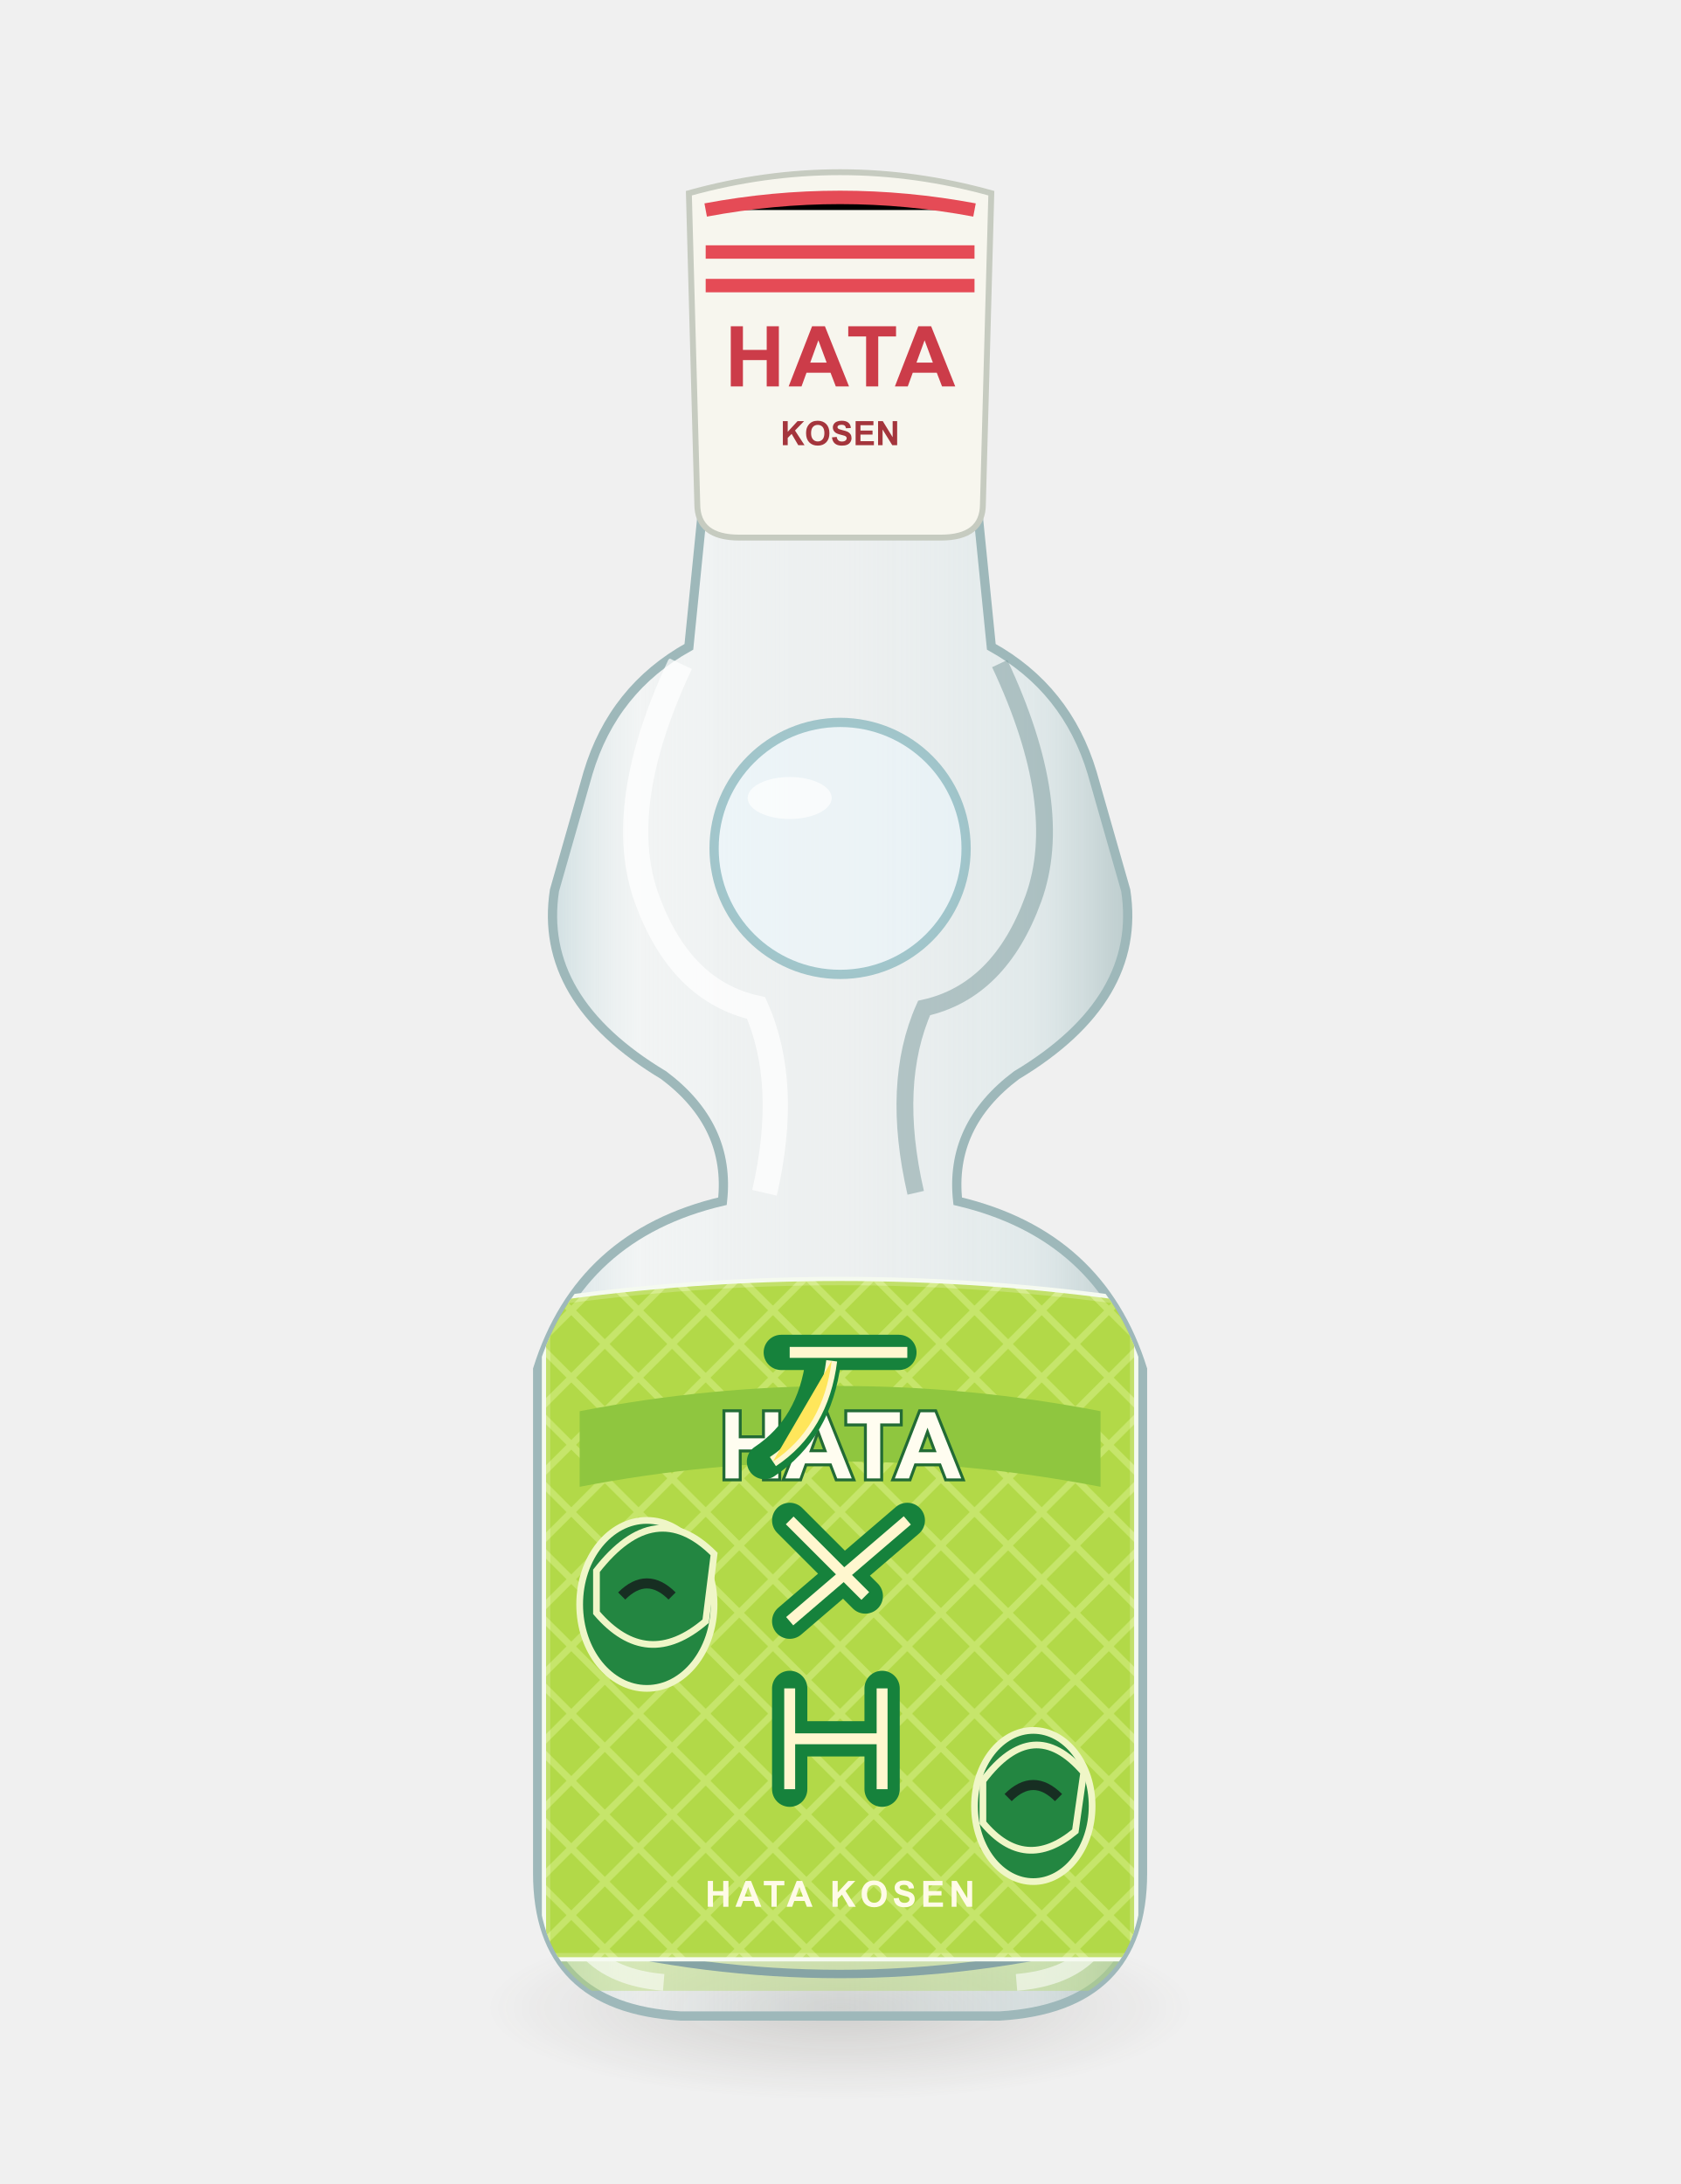
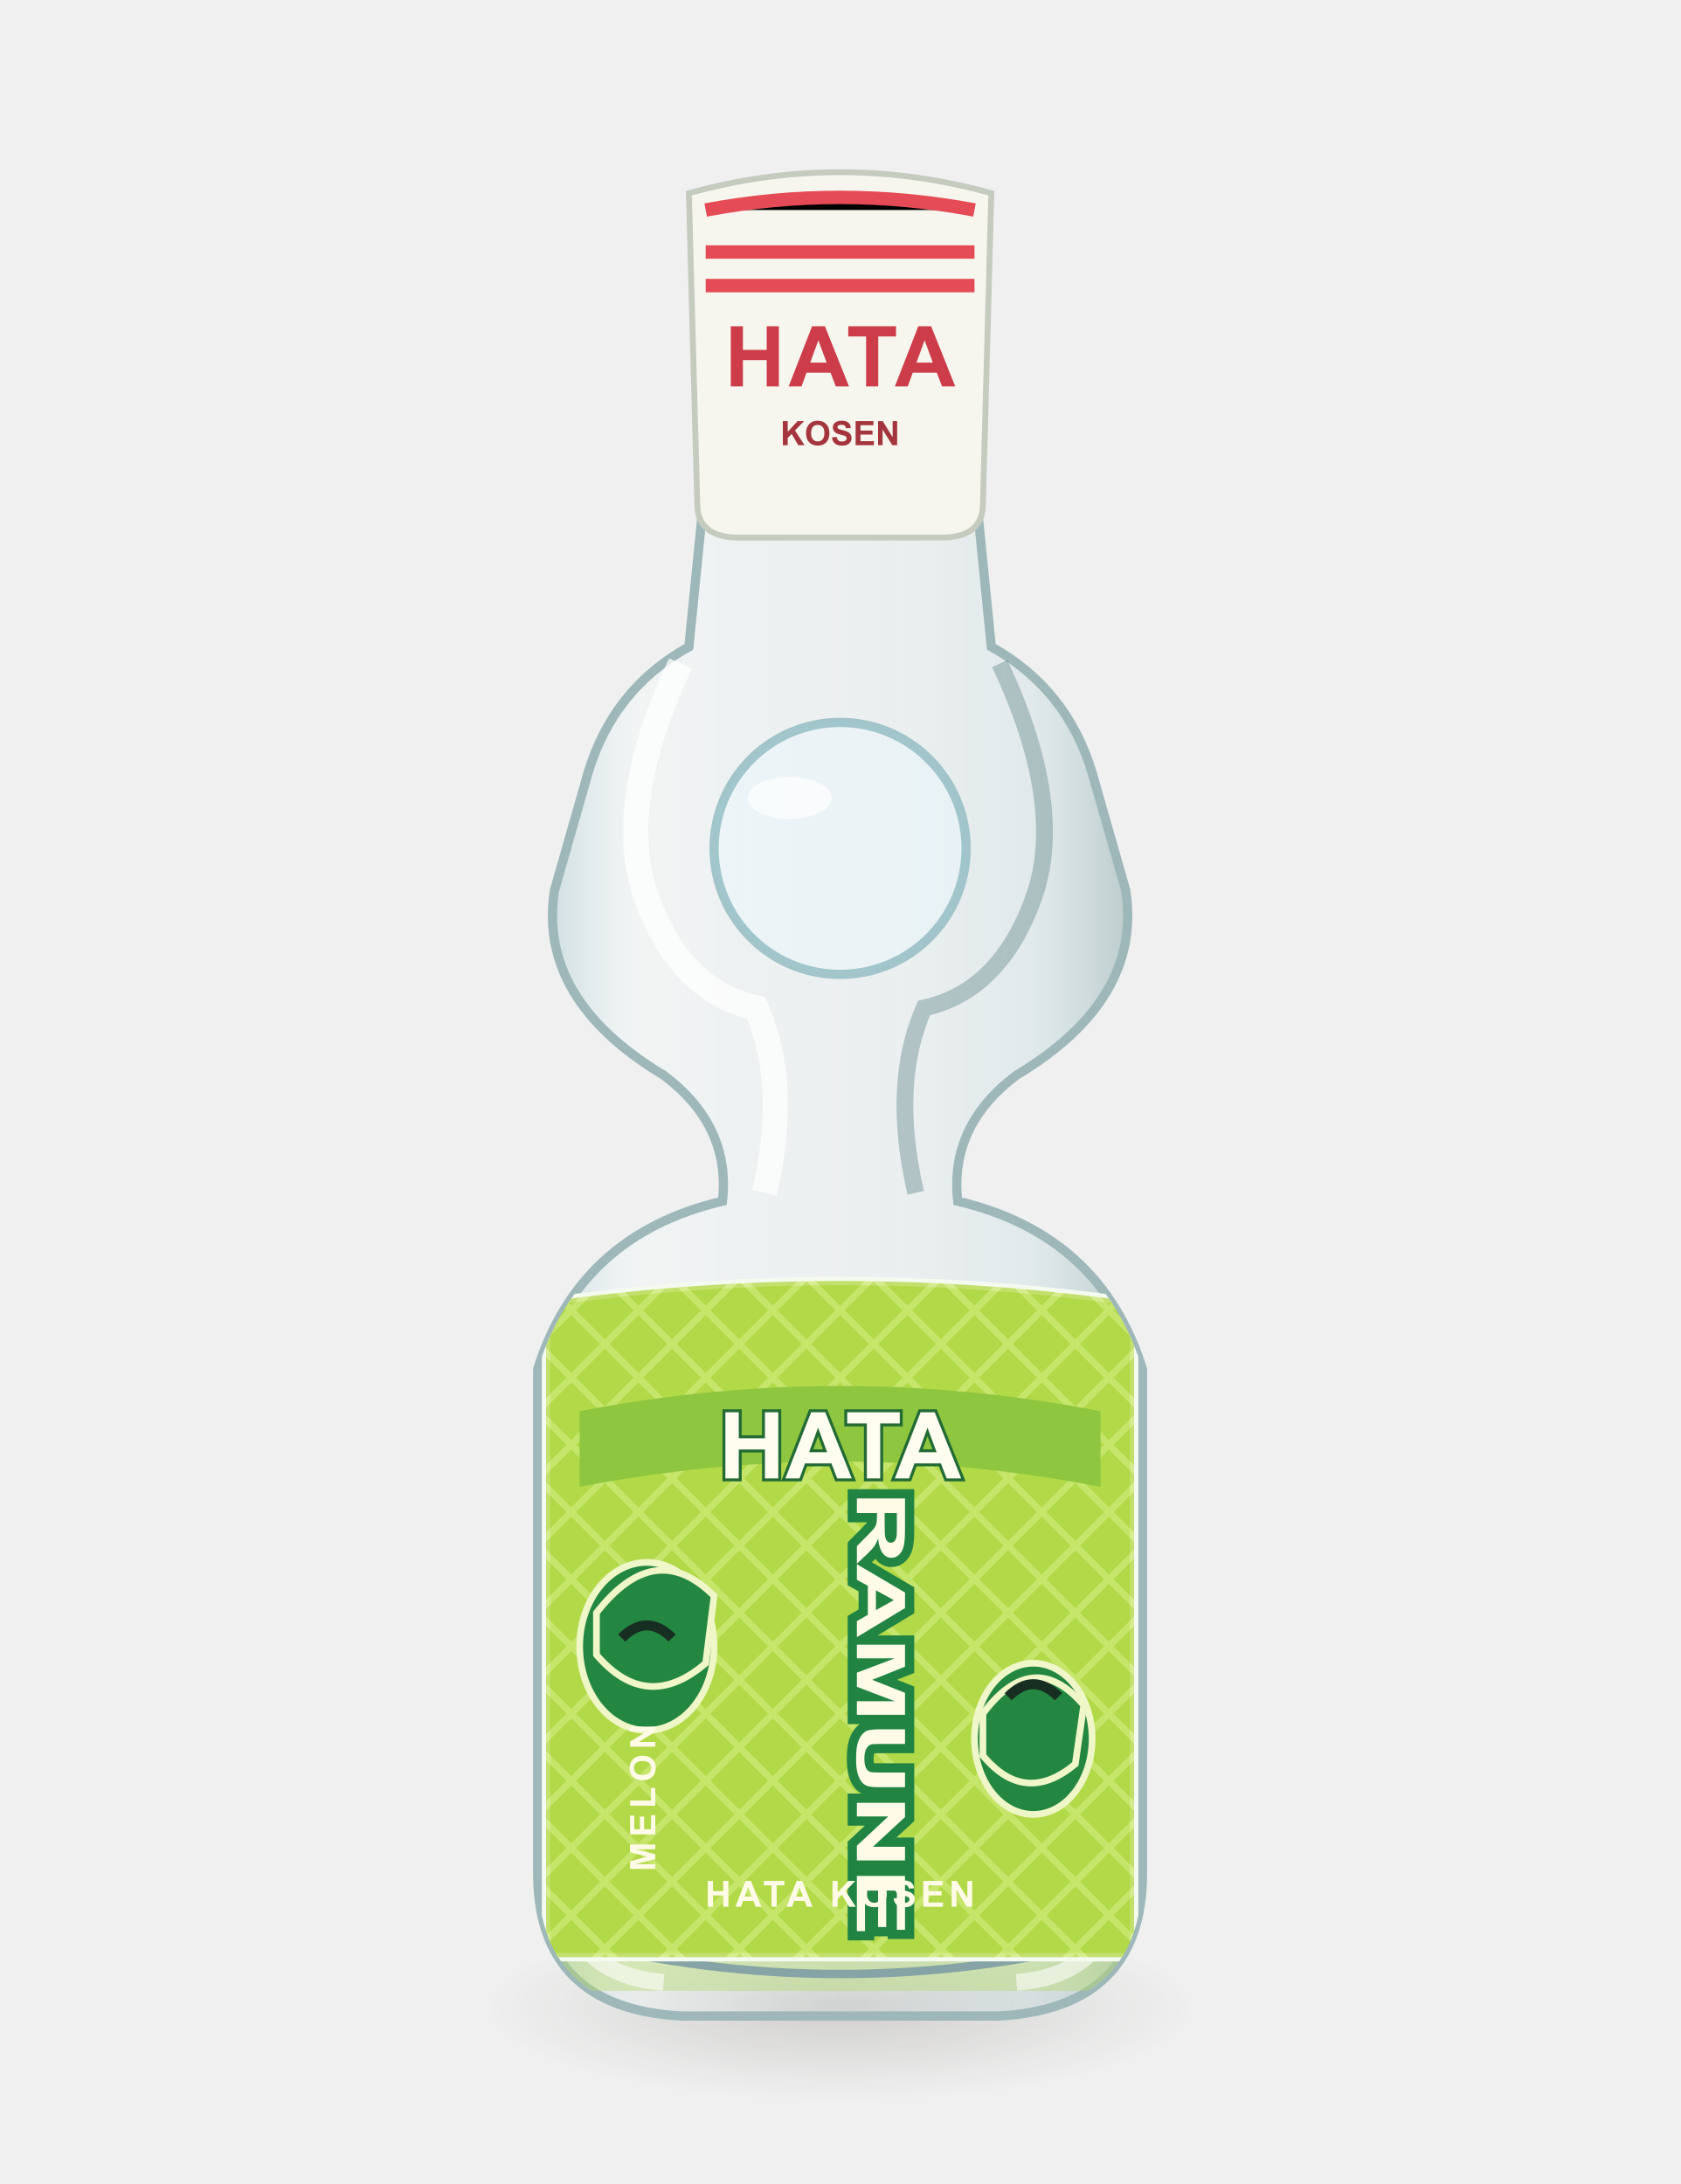
<svg xmlns="http://www.w3.org/2000/svg" width="200" height="260" viewBox="0 0 200 260">
  <defs>
    <radialGradient id="bev-ramune-melon-shadow" cx="0.5" cy="0.5" r="0.5" fx="0.5" fy="0.5">
      <stop offset="0" stop-color="#3c372d" stop-opacity="0.18" />
      <stop offset="1" stop-color="#3c372d" stop-opacity="0" />
    </radialGradient>
    <linearGradient id="bev-ramune-melon-glassbody" x1="0" y1="0" x2="1" y2="0">
      <stop offset="0" stop-color="#aecbd0" stop-opacity="0.6" />
      <stop offset="0.17" stop-color="#f8ffff" stop-opacity="0.3" />
      <stop offset="0.5" stop-color="#d8eef0" stop-opacity="0.12" />
      <stop offset="0.82" stop-color="#bad8dc" stop-opacity="0.28" />
      <stop offset="1" stop-color="#77999b" stop-opacity="0.48" />
    </linearGradient>
    <pattern id="bev-ramune-melon-greencheck" x="0" y="0" width="8" height="8" patternUnits="userSpaceOnUse">
      <path fill="#b5d94a" stroke="none" d="M 0 0 L 8 0 L 8 8 L 0 8 Z" />
      <g opacity="0.75">
        <path fill="#000000" stroke="#d7ef83" stroke-width="0.8" d="M 0 0 L 8 8 M 8 0 L 0 8" />
      </g>
    </pattern>
    <clipPath id="bev-ramune-melon-bottleclip">
      <path fill="#000000" stroke="none" d="M 84 57 L 116 57 L 118 77 Q 127 82 130 92 L 134 106 Q 136 119 121 128 Q 113 134 114 143 Q 131 147 136 163 L 136 223 Q 136 239 119 240 L 81 240 Q 64 239 64 223 L 64 163 Q 69 147 86 143 Q 87 134 79 128 Q 64 119 66 106 L 70 92 Q 73 82 82 77 Z" />
    </clipPath>
  </defs>
  <path fill="url(#bev-ramune-melon-shadow)" stroke="none" d="M 142 239 C 142 245.075 123.196 250 100 250 C 76.804 250 58 245.075 58 239 C 58 232.925 76.804 228 100 228 C 123.196 228 142 232.925 142 239 Z" />
  <path fill="url(#bev-ramune-melon-glassbody)" stroke="#9eb8ba" stroke-width="1.1" d="M 84 57 L 116 57 L 118 77 Q 127 82 130 92 L 134 106 Q 136 119 121 128 Q 113 134 114 143 Q 131 147 136 163 L 136 223 Q 136 239 119 240 L 81 240 Q 64 239 64 223 L 64 163 Q 69 147 86 143 Q 87 134 79 128 Q 64 119 66 106 L 70 92 Q 73 82 82 77 Z" />
  <g clip-path="url(#bev-ramune-melon-bottleclip)">
    <g opacity="0.42">
      <path fill="#b4db68" stroke="none" d="M 66 156 L 134 156 L 134 237 L 66 237 Z" />
    </g>
    <path fill="none" stroke="#ffffff" stroke-opacity="0.72" stroke-width="3" d="M 81 79 Q 73 96 77 107 Q 81 118 90 120 Q 94 129 91 142" />
    <path fill="none" stroke="#78999b" stroke-opacity="0.5" stroke-width="2" d="M 119 79 Q 127 96 123 107 Q 119 118 110 120 Q 106 129 109 142" />
    <path fill="#eafaff" fill-opacity="0.43" stroke="#8ebac0" stroke-opacity="0.8" stroke-width="1.1" d="M 115 101 C 115 109.284 108.284 116 100 116 C 91.716 116 85 109.284 85 101 C 85 92.716 91.716 86 100 86 C 108.284 86 115 92.716 115 101 Z" />
    <g opacity="0.68">
      <path fill="#ffffff" stroke="none" d="M 99 95 C 99 96.381 96.761 97.5 94 97.5 C 91.239 97.5 89 96.381 89 95 C 89 93.619 91.239 92.5 94 92.5 C 96.761 92.5 99 93.619 99 95 Z" />
    </g>
    <path fill="none" stroke="#ffffff" stroke-opacity="0.57" stroke-width="2" d="M 67 164 L 67 223 Q 67 235 79 236 M 133 164 L 133 223 Q 133 235 121 236" />
  </g>
  <path fill="#f7f6ee" stroke="#c6cbc0" stroke-width="0.7" d="M 82 23 Q 100 18 118 23 L 117 60 Q 117 64 112 64 L 88 64 Q 83 64 83 60 Z" />
  <path fill="#000000" stroke="#e54b56" stroke-width="1.6" d="M 84 25 Q 100 22 116 25 M 84 30 L 116 30 M 84 34 L 116 34" />
  <g>
    <path fill="#cc3c49" stroke="none" d="M 86.988 46 L 86.988 38.842 L 88.433 38.842 L 88.433 41.659 L 91.265 41.659 L 91.265 38.842 L 92.711 38.842 L 92.711 46 L 91.265 46 L 91.265 42.87 L 88.433 42.87 L 88.433 46 L 86.988 46 Z M 101.06 46 L 99.487 46 L 98.862 44.374 L 96.001 44.374 L 95.41 46 L 93.877 46 L 96.665 38.842 L 98.194 38.842 L 101.06 46 Z M 98.399 43.168 L 97.412 40.512 L 96.446 43.168 L 98.399 43.168 Z M 103.096 46 L 103.096 40.053 L 100.971 40.053 L 100.971 38.842 L 106.66 38.842 L 106.66 40.053 L 104.541 40.053 L 104.541 46 L 103.096 46 Z M 113.705 46 L 112.133 46 L 111.508 44.374 L 108.647 44.374 L 108.056 46 L 106.523 46 L 109.311 38.842 L 110.839 38.842 L 113.705 46 Z M 111.044 43.168 L 110.058 40.512 L 109.091 43.168 L 111.044 43.168 Z" />
  </g>
  <g>
    <path fill="#a4353c" stroke="none" d="M 93.187 53 L 93.187 50.137 L 93.765 50.137 L 93.765 51.408 L 94.933 50.137 L 95.71 50.137 L 94.632 51.252 L 95.769 53 L 95.02 53 L 94.233 51.656 L 93.765 52.135 L 93.765 53 L 93.187 53 Z M 95.95 51.586 Q 95.95 51.148 96.081 50.852 Q 96.179 50.633 96.348 50.459 Q 96.517 50.285 96.718 50.201 Q 96.985 50.088 97.335 50.088 Q 97.968 50.088 98.348 50.48 Q 98.728 50.873 98.728 51.572 Q 98.728 52.266 98.351 52.657 Q 97.974 53.049 97.343 53.049 Q 96.704 53.049 96.327 52.659 Q 95.95 52.27 95.95 51.586 Z M 96.546 51.566 Q 96.546 52.053 96.771 52.304 Q 96.995 52.555 97.341 52.555 Q 97.687 52.555 97.908 52.306 Q 98.13 52.057 98.13 51.559 Q 98.13 51.066 97.914 50.824 Q 97.698 50.582 97.341 50.582 Q 96.983 50.582 96.765 50.827 Q 96.546 51.072 96.546 51.566 Z M 99.032 52.068 L 99.595 52.014 Q 99.646 52.297 99.801 52.43 Q 99.956 52.562 100.22 52.562 Q 100.499 52.562 100.641 52.444 Q 100.782 52.326 100.782 52.168 Q 100.782 52.066 100.723 51.995 Q 100.663 51.924 100.515 51.871 Q 100.413 51.836 100.052 51.746 Q 99.587 51.631 99.399 51.463 Q 99.136 51.227 99.136 50.887 Q 99.136 50.668 99.26 50.478 Q 99.384 50.287 99.617 50.188 Q 99.851 50.088 100.181 50.088 Q 100.72 50.088 100.992 50.324 Q 101.265 50.561 101.278 50.955 L 100.7 50.98 Q 100.663 50.76 100.541 50.663 Q 100.419 50.566 100.175 50.566 Q 99.923 50.566 99.78 50.67 Q 99.688 50.736 99.688 50.848 Q 99.688 50.949 99.774 51.021 Q 99.884 51.113 100.306 51.213 Q 100.728 51.312 100.93 51.419 Q 101.132 51.525 101.246 51.71 Q 101.36 51.895 101.36 52.166 Q 101.36 52.412 101.224 52.627 Q 101.087 52.842 100.837 52.946 Q 100.587 53.051 100.214 53.051 Q 99.671 53.051 99.38 52.8 Q 99.089 52.549 99.032 52.068 Z M 101.847 53 L 101.847 50.137 L 103.97 50.137 L 103.97 50.621 L 102.425 50.621 L 102.425 51.256 L 103.862 51.256 L 103.862 51.738 L 102.425 51.738 L 102.425 52.518 L 104.024 52.518 L 104.024 53 L 101.847 53 Z M 104.521 53 L 104.521 50.137 L 105.083 50.137 L 106.255 52.049 L 106.255 50.137 L 106.792 50.137 L 106.792 53 L 106.212 53 L 105.058 51.133 L 105.058 53 L 104.521 53 Z" />
  </g>
  <path fill="none" stroke="#86a4a5" d="M 68 231 Q 100 239 132 231" />
  <g clip-path="url(#bev-ramune-melon-bottleclip)">
    <path fill="#a7d83f" stroke="#f5faf0" d="M 65 155 Q 100 150 135 155 L 135 233 L 65 233 Z" />
    <g opacity="0.8">
      <path fill="url(#bev-ramune-melon-greencheck)" stroke="none" d="M 65 155 Q 100 150 135 155 L 135 233 L 65 233 Z" />
    </g>
    <path fill="#8fc63f" stroke="none" d="M 69 168 Q 100 162 131 168 L 131 177 Q 100 171 69 177 Z" />
    <g>
      <path fill="#fffdf0" stroke="#226b35" stroke-width="0.7" paint-order="stroke" d="M 86.347 176 L 86.347 168.126 L 87.937 168.126 L 87.937 171.225 L 91.052 171.225 L 91.052 168.126 L 92.642 168.126 L 92.642 176 L 91.052 176 L 91.052 172.557 L 87.937 172.557 L 87.937 176 L 86.347 176 Z M 101.386 176 L 99.656 176 L 98.969 174.211 L 95.821 174.211 L 95.171 176 L 93.485 176 L 96.552 168.126 L 98.233 168.126 L 101.386 176 Z M 98.459 172.885 L 97.374 169.963 L 96.31 172.885 L 98.459 172.885 Z M 103.185 176 L 103.185 169.458 L 100.849 169.458 L 100.849 168.126 L 107.106 168.126 L 107.106 169.458 L 104.775 169.458 L 104.775 176 L 103.185 176 Z M 114.416 176 L 112.687 176 L 111.999 174.211 L 108.852 174.211 L 108.202 176 L 106.515 176 L 109.582 168.126 L 111.263 168.126 L 114.416 176 Z M 111.489 172.885 L 110.404 169.963 L 109.34 172.885 L 111.489 172.885 Z" />
    </g>
    <g>
-       <path fill="none" stroke="#16823c" stroke-width="4.2" stroke-linecap="round" stroke-linejoin="round" d="M 93 161 L 107 161 M 98 162 Q 97 170 91 174" />
-       <path fill="none" stroke="#16823c" stroke-width="4.2" stroke-linecap="round" stroke-linejoin="round" d="M 94 181 L 103 190 M 108 181 L 94 193" />
-       <path fill="none" stroke="#16823c" stroke-width="4.2" stroke-linecap="round" stroke-linejoin="round" d="M 94 201 L 94 213 M 94 207 L 105 207 M 105 201 L 105 213" />
+       <path fill="#238641" stroke="#eff6c7" stroke-width="0.8" d="M 85 196 C 85 201.523 81.418 206 77 206 C 72.582 206 69 201.523 69 196 C 69 190.477 72.582 186 77 186 C 81.418 186 85 190.477 85 196 Z" />
+       <path fill="#238641" stroke="#eff6c7" stroke-width="0.8" d="M 71 192 Q 78 183 85 190 L 84 198 Q 77 204 71 197 Z" />
+       <path fill="#238641" stroke="#eff6c7" stroke-width="0.8" d="M 130 207 C 130 211.971 126.866 216 123 216 C 119.134 216 116 211.971 116 207 C 116 202.029 119.134 198 123 198 C 126.866 198 130 202.029 130 207 Z" />
+       <path fill="#238641" stroke="#eff6c7" stroke-width="0.8" d="M 117 204 Q 123 196 129 203 L 128 210 Q 122 215 117 209 Z" />
    </g>
-     <g>
-       <path fill="#ffe65b" stroke="#fff7cf" stroke-width="1.3" paint-order="stroke" d="M 94 161 L 108 161 M 99 162 Q 98 170 92 174" />
-       <path fill="#ffe65b" stroke="#fff7cf" stroke-width="1.3" paint-order="stroke" d="M 94 181 L 103 190 M 108 181 L 94 193" />
-       <path fill="#ffe65b" stroke="#fff7cf" stroke-width="1.3" paint-order="stroke" d="M 94 201 L 94 213 M 94 207 L 105 207 M 105 201 L 105 213" />
+     <path fill="none" stroke="#172e22" stroke-width="1.2" d="M 74 195 Q 77 192 80 195 M 120 202 Q 123 199 126 202" />
+     <g transform="matrix(0 1 -1 0 306 102)">
+       <g>
+         <path fill="#fffbe7" stroke="#218443" stroke-width="2.2" paint-order="stroke" d="M 76.385 204 L 76.385 198.273 L 80.058 198.273 Q 81.444 198.273 82.072 198.428 Q 82.7 198.582 83.077 198.977 Q 83.455 199.371 83.455 199.879 Q 83.455 200.523 82.883 200.943 Q 82.311 201.363 81.173 201.473 Q 81.739 201.691 82.107 201.953 Q 82.476 202.215 83.101 202.883 L 84.156 204 L 82.069 204 L 80.807 202.754 Q 80.135 202.086 79.887 201.912 Q 79.64 201.738 79.362 201.674 Q 79.085 201.609 78.484 201.609 L 78.13 201.609 L 78.13 204 L 76.385 204 Z M 78.13 200.695 L 79.421 200.695 Q 80.677 200.695 80.99 200.625 Q 81.302 200.555 81.479 200.383 Q 81.656 200.211 81.656 199.953 Q 81.656 199.664 81.423 199.486 Q 81.19 199.309 80.766 199.262 Q 80.554 199.242 79.492 199.242 L 78.13 199.242 L 78.13 200.695 Z M 92.895 204 L 90.997 204 L 90.242 202.699 L 86.786 202.699 L 86.073 204 L 84.221 204 L 87.588 198.273 L 89.434 198.273 L 92.895 204 Z M 89.682 201.734 L 88.491 199.609 L 87.323 201.734 L 89.682 201.734 Z M 93.798 204 L 93.798 198.273 L 96.41 198.273 L 97.978 202.18 L 99.529 198.273 L 102.147 198.273 L 102.147 204 L 100.526 204 L 100.526 199.492 L 98.81 204 L 97.129 204 L 95.419 199.492 L 95.419 204 L 93.798 204 Z M 103.869 198.273 L 105.615 198.273 L 105.615 201.375 Q 105.615 202.113 105.68 202.332 Q 105.792 202.684 106.213 202.896 Q 106.635 203.109 107.366 203.109 Q 108.109 203.109 108.486 202.908 Q 108.864 202.707 108.94 202.414 Q 109.017 202.121 109.017 201.441 L 109.017 198.273 L 110.763 198.273 L 110.763 201.281 Q 110.763 202.312 110.621 202.738 Q 110.48 203.164 110.099 203.457 Q 109.719 203.75 109.082 203.924 Q 108.445 204.098 107.419 204.098 Q 106.181 204.098 105.541 203.908 Q 104.901 203.719 104.53 203.416 Q 104.158 203.113 104.04 202.781 Q 103.869 202.289 103.869 201.328 L 103.869 198.273 Z M 112.62 204 L 112.62 198.273 L 114.318 198.273 L 117.856 202.098 L 117.856 198.273 L 119.478 198.273 L 119.478 204 L 117.727 204 L 114.242 200.266 L 114.242 204 L 112.62 204 Z M 121.324 204 L 121.324 198.273 L 127.733 198.273 L 127.733 199.242 L 123.069 199.242 L 123.069 200.512 L 127.409 200.512 L 127.409 201.477 L 123.069 201.477 L 123.069 203.035 L 127.899 203.035 L 127.899 204 L 121.324 204 Z" />
+       </g>
    </g>
-     <g>
-       <path fill="#238641" stroke="#eff6c7" stroke-width="0.8" d="M 85 191 C 85 196.523 81.418 201 77 201 C 72.582 201 69 196.523 69 191 C 69 185.477 72.582 181 77 181 C 81.418 181 85 185.477 85 191 Z" />
-       <path fill="#238641" stroke="#eff6c7" stroke-width="0.8" d="M 71 187 Q 78 178 85 185 L 84 193 Q 77 199 71 192 Z" />
-       <path fill="#238641" stroke="#eff6c7" stroke-width="0.8" d="M 130 215 C 130 219.971 126.866 224 123 224 C 119.134 224 116 219.971 116 215 C 116 210.029 119.134 206 123 206 C 126.866 206 130 210.029 130 215 Z" />
-       <path fill="#238641" stroke="#eff6c7" stroke-width="0.8" d="M 117 212 Q 123 204 129 211 L 128 218 Q 122 223 117 217 Z" />
+     <g transform="matrix(0 -1 1 0 -136 292)">
+       <g>
+         <path fill="#fffbe7" stroke="none" d="M 69.515 214 L 69.515 210.994 L 70.423 210.994 L 70.969 213.044 L 71.508 210.994 L 72.418 210.994 L 72.418 214 L 71.855 214 L 71.855 211.633 L 71.258 214 L 70.673 214 L 70.079 211.633 L 70.079 214 L 69.515 214 Z M 73.621 214 L 73.621 210.994 L 75.851 210.994 L 75.851 211.502 L 74.228 211.502 L 74.228 212.169 L 75.738 212.169 L 75.738 212.675 L 74.228 212.675 L 74.228 213.493 L 75.908 213.493 L 75.908 214 L 73.621 214 Z M 77.039 214 L 77.039 211.018 L 77.646 211.018 L 77.646 213.493 L 79.156 213.493 L 79.156 214 L 77.039 214 Z M 80.065 212.515 Q 80.065 212.056 80.203 211.744 Q 80.305 211.514 80.483 211.332 Q 80.66 211.149 80.871 211.061 Q 81.152 210.942 81.519 210.942 Q 82.184 210.942 82.583 211.355 Q 82.981 211.767 82.981 212.501 Q 82.981 213.229 82.586 213.64 Q 82.19 214.051 81.527 214.051 Q 80.857 214.051 80.461 213.642 Q 80.065 213.233 80.065 212.515 Z M 80.691 212.495 Q 80.691 213.005 80.927 213.269 Q 81.162 213.532 81.525 213.532 Q 81.888 213.532 82.121 213.271 Q 82.354 213.009 82.354 212.487 Q 82.354 211.97 82.127 211.715 Q 81.901 211.461 81.525 211.461 Q 81.15 211.461 80.92 211.719 Q 80.691 211.976 80.691 212.495 Z M 84.061 214 L 84.061 210.994 L 84.652 210.994 L 85.882 213.001 L 85.882 210.994 L 86.446 210.994 L 86.446 214 L 85.837 214 L 84.625 212.039 L 84.625 214 L 84.061 214 Z" />
+       </g>
    </g>
-     <path fill="none" stroke="#172e22" stroke-width="1.2" d="M 74 190 Q 77 187 80 190 M 120 214 Q 123 211 126 214" />
    <g>
      <path fill="#fffbe7" stroke="none" d="M 84.25 227 L 84.25 223.922 L 84.871 223.922 L 84.871 225.133 L 86.089 225.133 L 86.089 223.922 L 86.71 223.922 L 86.71 227 L 86.089 227 L 86.089 225.654 L 84.871 225.654 L 84.871 227 L 84.25 227 Z M 90.628 227 L 89.952 227 L 89.684 226.301 L 88.453 226.301 L 88.199 227 L 87.54 227 L 88.739 223.922 L 89.396 223.922 L 90.628 227 Z M 89.484 225.782 L 89.06 224.64 L 88.644 225.782 L 89.484 225.782 Z M 91.832 227 L 91.832 224.443 L 90.918 224.443 L 90.918 223.922 L 93.365 223.922 L 93.365 224.443 L 92.453 224.443 L 92.453 227 L 91.832 227 Z M 96.722 227 L 96.046 227 L 95.777 226.301 L 94.547 226.301 L 94.293 227 L 93.634 227 L 94.832 223.922 L 95.49 223.922 L 96.722 227 Z M 95.578 225.782 L 95.154 224.64 L 94.738 225.782 L 95.578 225.782 Z M 99.095 227 L 99.095 223.922 L 99.717 223.922 L 99.717 225.289 L 100.972 223.922 L 101.808 223.922 L 100.649 225.121 L 101.871 227 L 101.067 227 L 100.221 225.555 L 99.717 226.07 L 99.717 227 L 99.095 227 Z M 102.566 225.48 Q 102.566 225.01 102.707 224.69 Q 102.812 224.455 102.993 224.268 Q 103.175 224.082 103.391 223.991 Q 103.679 223.869 104.055 223.869 Q 104.735 223.869 105.143 224.292 Q 105.552 224.714 105.552 225.465 Q 105.552 226.211 105.147 226.632 Q 104.741 227.052 104.063 227.052 Q 103.377 227.052 102.971 226.634 Q 102.566 226.215 102.566 225.48 Z M 103.207 225.459 Q 103.207 225.982 103.448 226.251 Q 103.689 226.521 104.061 226.521 Q 104.433 226.521 104.671 226.254 Q 104.909 225.986 104.909 225.45 Q 104.909 224.921 104.677 224.661 Q 104.445 224.401 104.061 224.401 Q 103.677 224.401 103.442 224.664 Q 103.207 224.928 103.207 225.459 Z M 106.379 225.998 L 106.984 225.94 Q 107.039 226.244 107.206 226.387 Q 107.372 226.53 107.656 226.53 Q 107.956 226.53 108.108 226.403 Q 108.261 226.276 108.261 226.106 Q 108.261 225.996 108.197 225.92 Q 108.133 225.843 107.973 225.786 Q 107.864 225.749 107.475 225.652 Q 106.976 225.528 106.774 225.348 Q 106.491 225.094 106.491 224.728 Q 106.491 224.493 106.624 224.288 Q 106.757 224.084 107.008 223.977 Q 107.259 223.869 107.614 223.869 Q 108.193 223.869 108.486 224.124 Q 108.779 224.378 108.794 224.802 L 108.172 224.829 Q 108.133 224.592 108.001 224.488 Q 107.87 224.384 107.608 224.384 Q 107.337 224.384 107.183 224.495 Q 107.085 224.567 107.085 224.686 Q 107.085 224.795 107.177 224.873 Q 107.295 224.972 107.748 225.079 Q 108.202 225.186 108.419 225.3 Q 108.636 225.415 108.759 225.613 Q 108.882 225.812 108.882 226.103 Q 108.882 226.368 108.735 226.599 Q 108.588 226.83 108.319 226.942 Q 108.051 227.055 107.65 227.055 Q 107.066 227.055 106.753 226.785 Q 106.44 226.515 106.379 225.998 Z M 109.905 227 L 109.905 223.922 L 112.187 223.922 L 112.187 224.443 L 110.526 224.443 L 110.526 225.125 L 112.072 225.125 L 112.072 225.644 L 110.526 225.644 L 110.526 226.481 L 112.246 226.481 L 112.246 227 L 109.905 227 Z M 113.279 227 L 113.279 223.922 L 113.884 223.922 L 115.144 225.977 L 115.144 223.922 L 115.721 223.922 L 115.721 227 L 115.098 227 L 113.857 224.993 L 113.857 227 L 113.279 227 Z" />
    </g>
  </g>
</svg>
